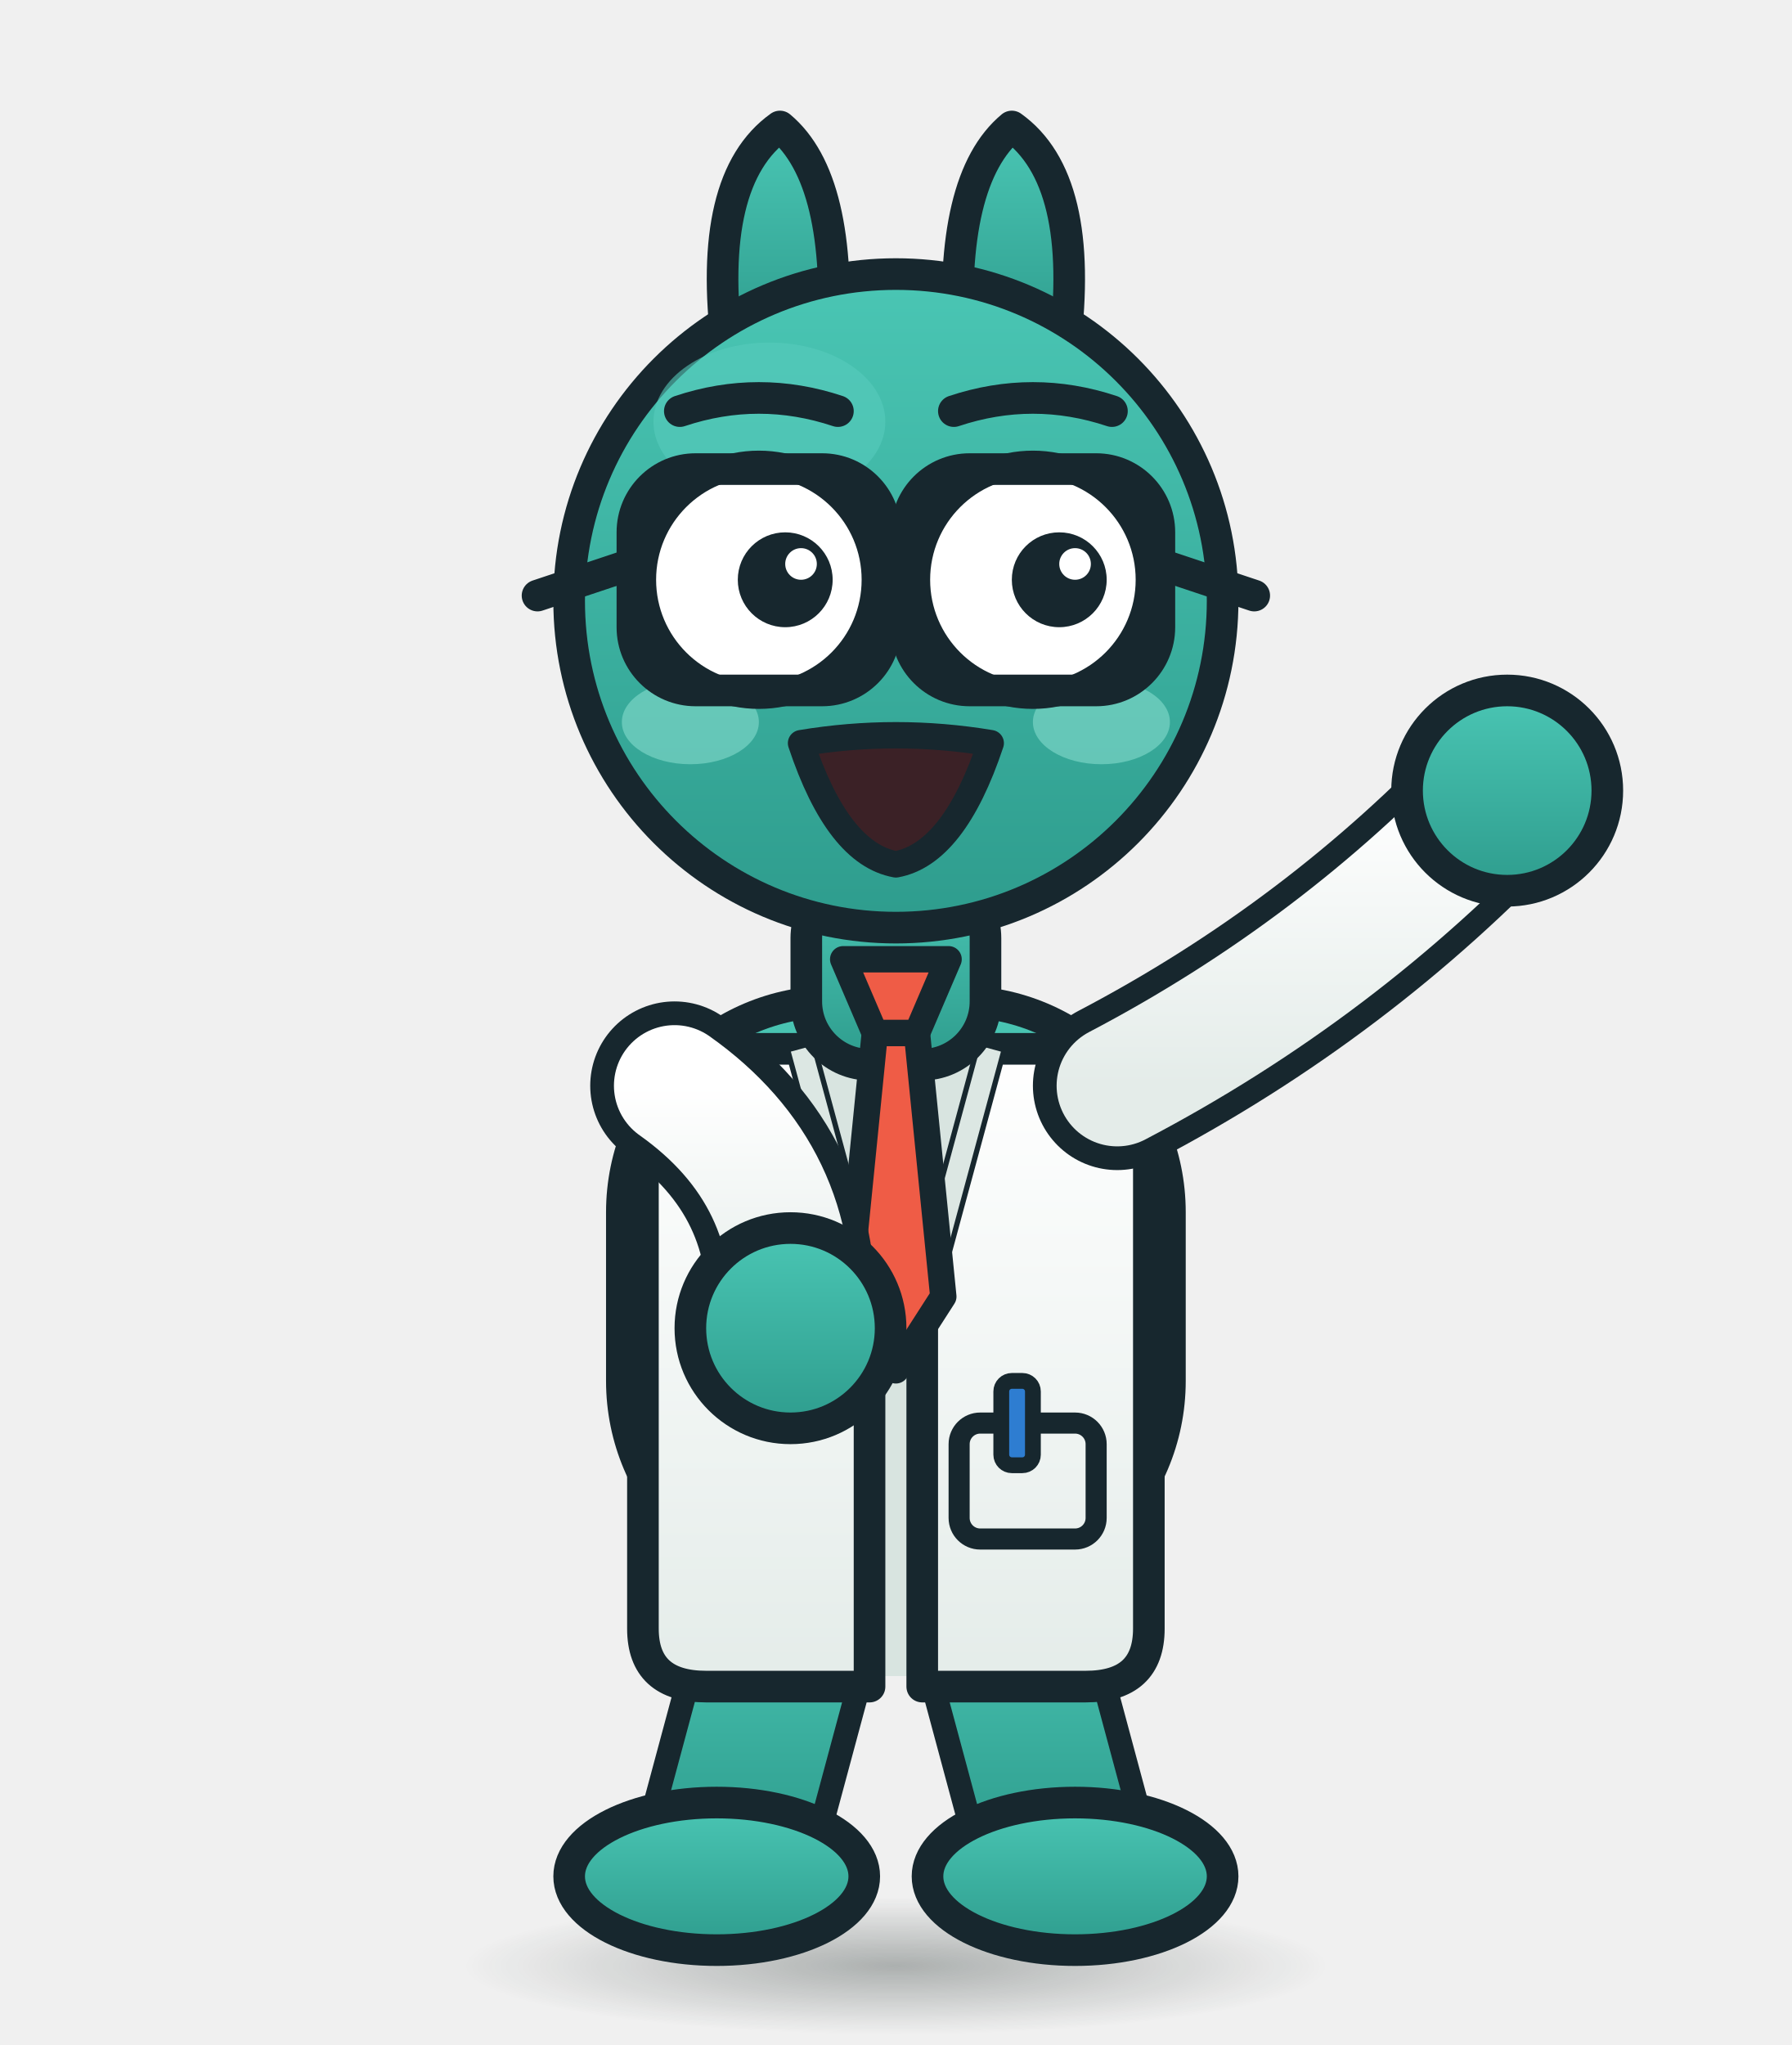
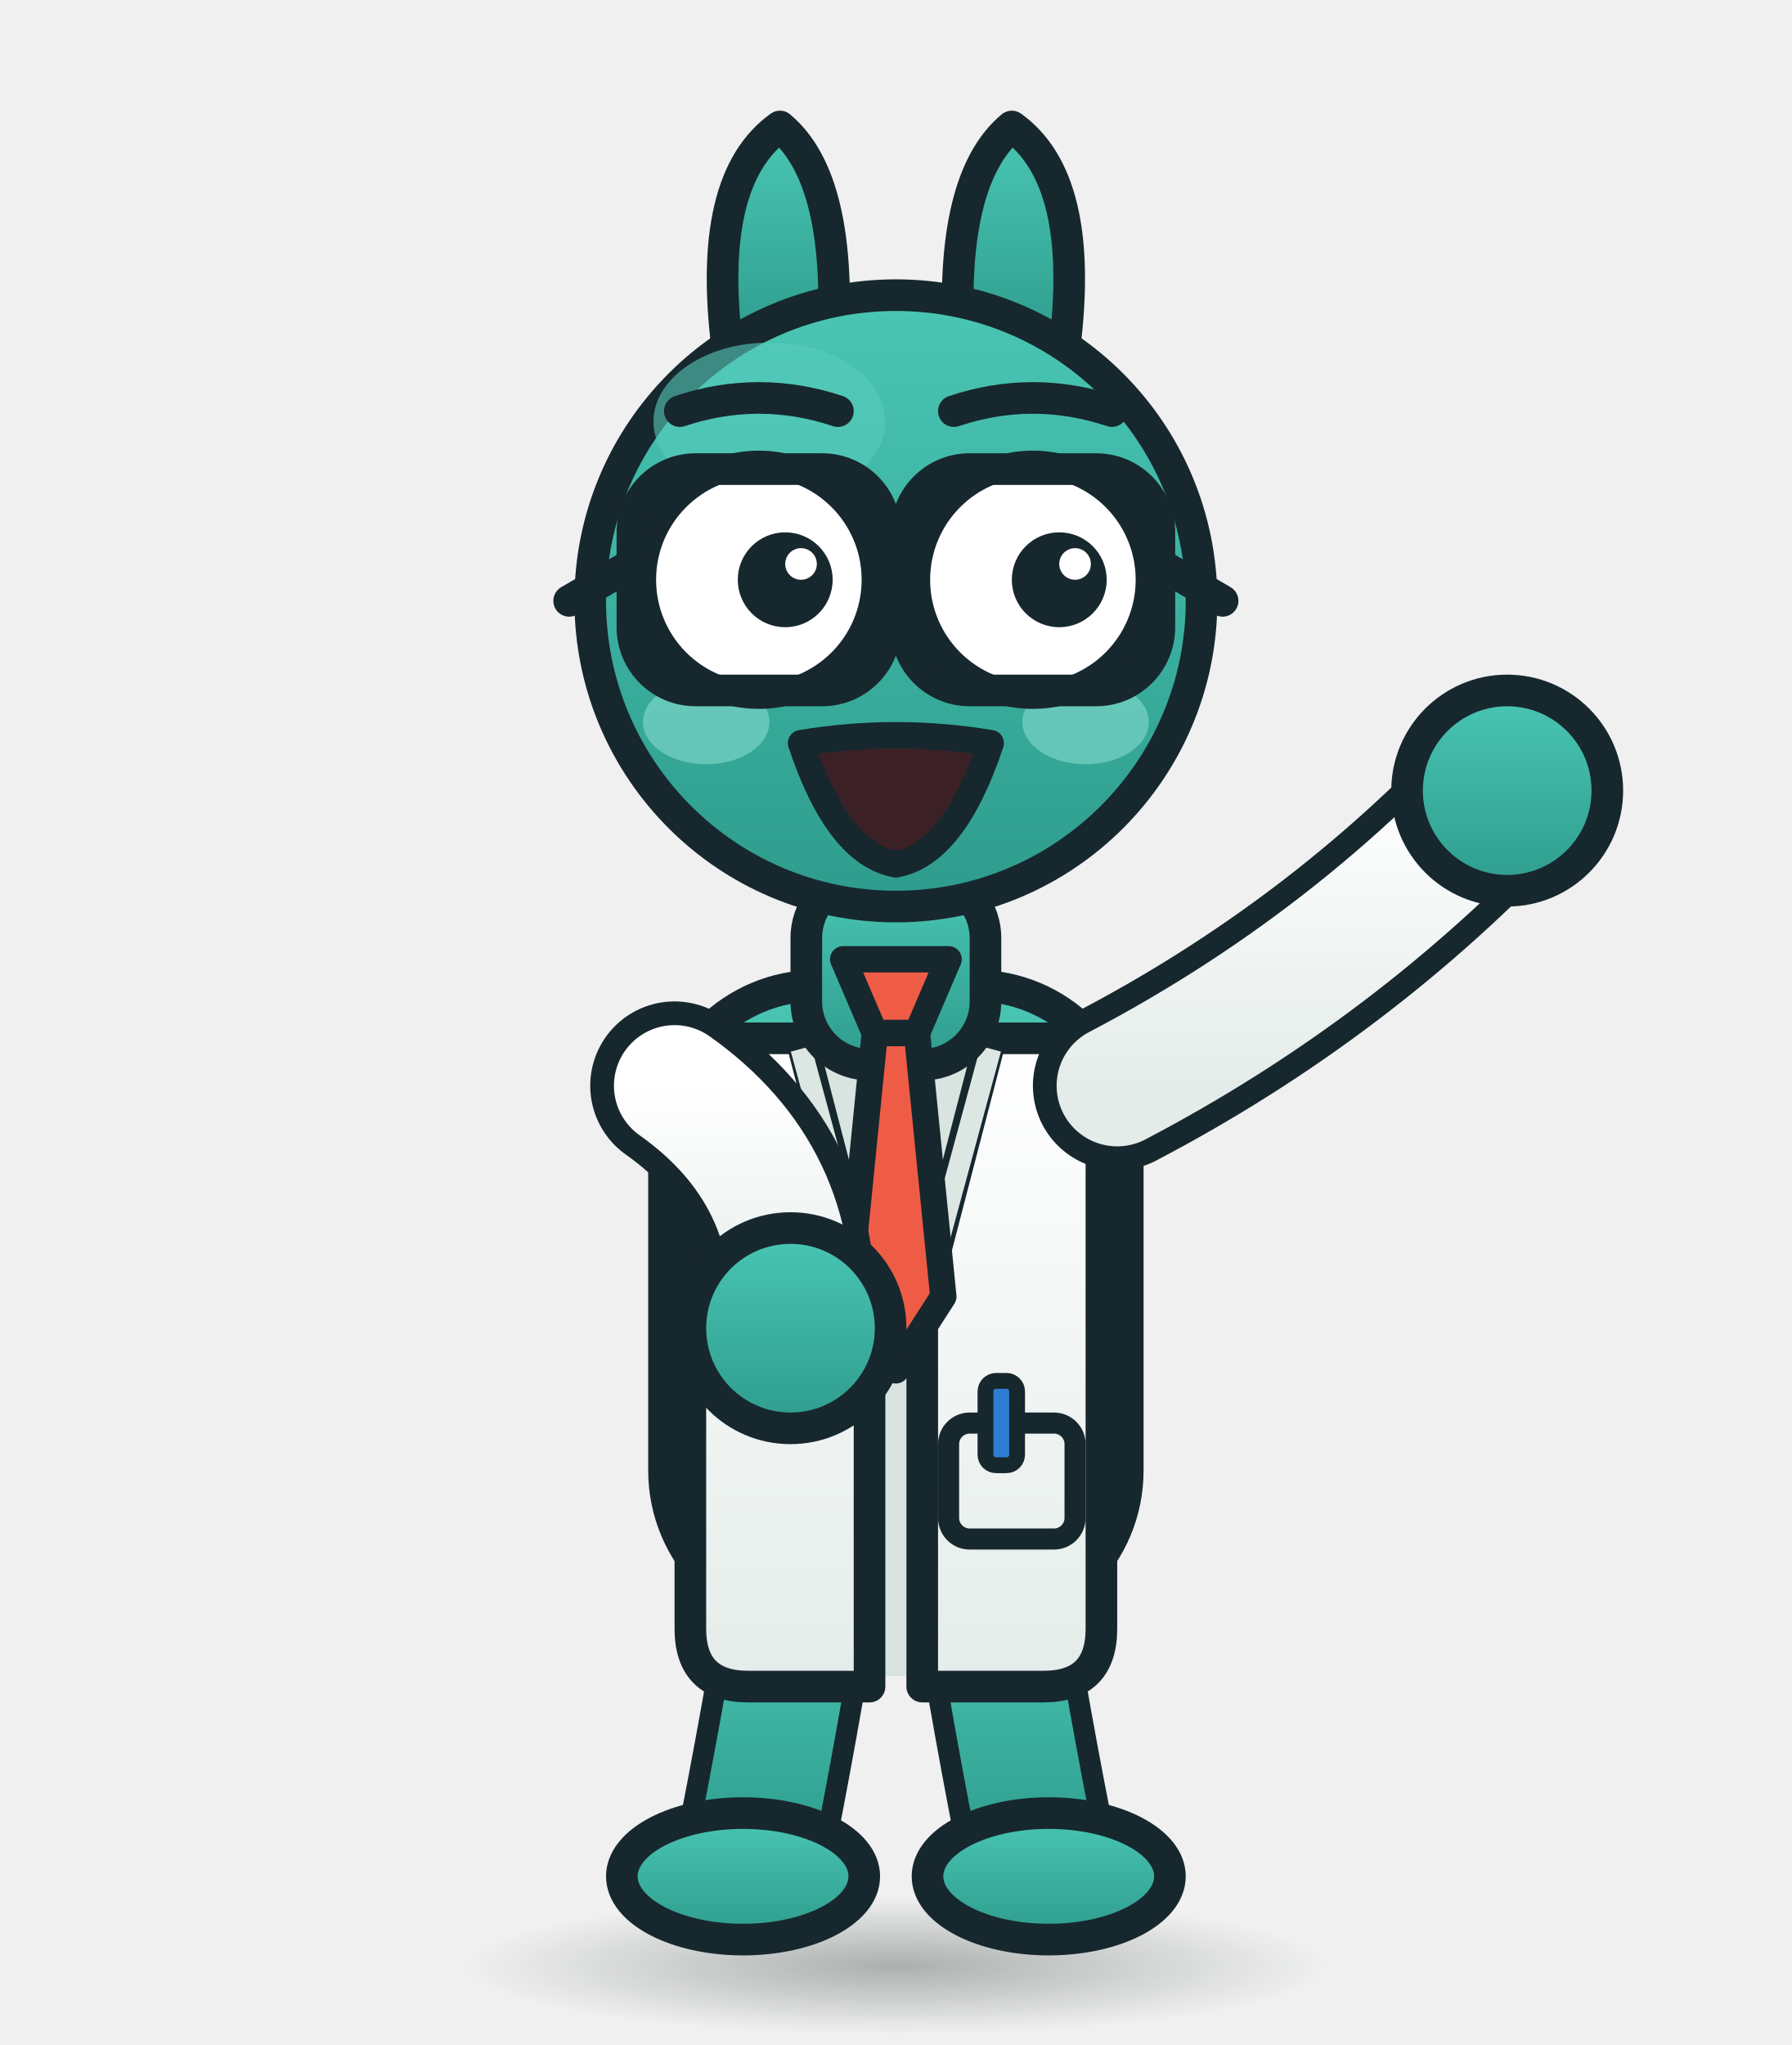
<svg xmlns="http://www.w3.org/2000/svg" viewBox="0 0 340 388" role="img" aria-label="Data mascot point pose">
  <defs>
    <linearGradient id="Tpoint" x1="0" y1="0" x2="0" y2="1">
      <stop offset="0" stop-color="#4AC6B4" />
      <stop offset="1" stop-color="#2E9C8D" />
    </linearGradient>
    <linearGradient id="Cpoint" x1="0" y1="0" x2="0" y2="1">
      <stop offset="0" stop-color="#FFFFFF" />
      <stop offset="1" stop-color="#E4ECE9" />
    </linearGradient>
    <radialGradient id="Gpoint" cx="0.5" cy="0.5" r="0.5">
      <stop offset="0" stop-color="#0D1A17" stop-opacity="0.30" />
      <stop offset="1" stop-color="#0D1A17" stop-opacity="0" />
    </radialGradient>
  </defs>
  <ellipse cx="170" cy="373" rx="82" ry="13" fill="url(#Gpoint)" />
  <path d="M138,66 Q134,34 148,24 Q160,34 158,66 Z" fill="url(#Tpoint)" stroke="#17272E" stroke-width="6" stroke-linejoin="round" />
  <path d="M202,66 Q206,34 192,24 Q180,34 182,66 Z" fill="url(#Tpoint)" stroke="#17272E" stroke-width="6" stroke-linejoin="round" />
-   <path d="M152,300 Q145,326 138,352" fill="none" stroke="#17272E" stroke-width="36" stroke-linecap="round" />
-   <path d="M152,300 Q145,326 138,352" fill="none" stroke="url(#Tpoint)" stroke-width="27" stroke-linecap="round" />
-   <path d="M188,300 Q195,326 202,352" fill="none" stroke="#17272E" stroke-width="36" stroke-linecap="round" />
-   <path d="M188,300 Q195,326 202,352" fill="none" stroke="url(#Tpoint)" stroke-width="27" stroke-linecap="round" />
-   <ellipse cx="136" cy="356" rx="28" ry="14" fill="url(#Tpoint)" stroke="#17272E" stroke-width="6" />
-   <ellipse cx="204" cy="356" rx="28" ry="14" fill="url(#Tpoint)" stroke="#17272E" stroke-width="6" />
-   <rect x="118" y="190" width="104" height="112" rx="40" fill="url(#Tpoint)" stroke="#17272E" stroke-width="6" />
-   <rect x="151" y="198" width="38" height="120" rx="14" fill="#D8E4E0" />
-   <path d="M122,210 Q122,199 132,199 L152,199 L165,247 L165,320 L134,320 Q122,320 122,309 Z" fill="url(#Cpoint)" stroke="#17272E" stroke-width="6" stroke-linejoin="round" />
-   <path d="M218,210 Q218,199 208,199 L188,199 L175,247 L175,320 L206,320 Q218,320 218,309 Z" fill="url(#Cpoint)" stroke="#17272E" stroke-width="6" stroke-linejoin="round" />
+   <path d="M152,302 Q148,327 143,352" fill="none" stroke="#17272E" stroke-width="30" stroke-linecap="round" />
+   <path d="M152,302 Q148,327 143,352" fill="none" stroke="url(#Tpoint)" stroke-width="22" stroke-linecap="round" />
+   <path d="M188,302 Q192,327 197,352" fill="none" stroke="#17272E" stroke-width="30" stroke-linecap="round" />
+   <path d="M188,302 Q192,327 197,352" fill="none" stroke="url(#Tpoint)" stroke-width="22" stroke-linecap="round" />
+   <ellipse cx="141" cy="356" rx="23" ry="12" fill="url(#Tpoint)" stroke="#17272E" stroke-width="6" />
+   <ellipse cx="199" cy="356" rx="23" ry="12" fill="url(#Tpoint)" stroke="#17272E" stroke-width="6" />
+   <rect x="126" y="187" width="88" height="121" rx="29" fill="url(#Tpoint)" stroke="#17272E" stroke-width="6" />
+   <rect x="153" y="196" width="34" height="122" rx="13" fill="#D8E4E0" />
+   <path d="M131,208 Q131,197 141,197 L152,197 L165,247 L165,320 L142,320 Q131,320 131,309 Z" fill="url(#Cpoint)" stroke="#17272E" stroke-width="6" stroke-linejoin="round" />
+   <path d="M209,208 Q209,197 199,197 L188,197 L175,247 L175,320 L198,320 Q209,320 209,309 Z" fill="url(#Cpoint)" stroke="#17272E" stroke-width="6" stroke-linejoin="round" />
  <path d="M152,199 L165,247" fill="none" stroke="#DCE7E3" stroke-width="4" />
  <path d="M188,199 L175,247" fill="none" stroke="#DCE7E3" stroke-width="4" />
-   <rect x="182" y="270" width="26" height="22" rx="4" fill="none" stroke="#17272E" stroke-width="4" />
-   <rect x="190" y="262" width="6" height="16" rx="2" fill="#2E7DD1" stroke="#17272E" stroke-width="3" />
+   <rect x="180" y="270" width="24" height="22" rx="4" fill="none" stroke="#17272E" stroke-width="4" />
+   <rect x="187" y="262" width="6" height="16" rx="2" fill="#2E7DD1" stroke="#17272E" stroke-width="3" />
  <rect x="153" y="166" width="34" height="36" rx="12" fill="url(#Tpoint)" stroke="#17272E" stroke-width="6" />
-   <circle cx="170" cy="114" r="62" fill="url(#Tpoint)" stroke="#17272E" stroke-width="6" />
+   <circle cx="170" cy="114" r="58" fill="url(#Tpoint)" stroke="#17272E" stroke-width="6" />
  <ellipse cx="146" cy="80" rx="22" ry="15" fill="#57CBBC" opacity="0.6" />
-   <ellipse cx="131" cy="137" rx="13" ry="8" fill="#8CE0D1" opacity="0.55" />
-   <ellipse cx="209" cy="137" rx="13" ry="8" fill="#8CE0D1" opacity="0.55" />
+   <ellipse cx="134" cy="137" rx="12" ry="8" fill="#8CE0D1" opacity="0.55" />
+   <ellipse cx="206" cy="137" rx="12" ry="8" fill="#8CE0D1" opacity="0.55" />
  <path d="M129,78 Q144,73 159,78" fill="none" stroke="#17272E" stroke-width="6" stroke-linecap="round" />
  <circle cx="144" cy="110" r="22" fill="#FFFFFF" stroke="#17272E" stroke-width="5" />
  <circle cx="149" cy="110" r="9" fill="#17272E" />
  <circle cx="152" cy="107" r="3" fill="#FFFFFF" />
  <path d="M181,78 Q196,73 211,78" fill="none" stroke="#17272E" stroke-width="6" stroke-linecap="round" />
  <circle cx="196" cy="110" r="22" fill="#FFFFFF" stroke="#17272E" stroke-width="5" />
  <circle cx="201" cy="110" r="9" fill="#17272E" />
  <circle cx="204" cy="107" r="3" fill="#FFFFFF" />
  <rect x="120" y="89" width="48" height="42" rx="12" fill="none" stroke="#17272E" stroke-width="6" />
  <rect x="172" y="89" width="48" height="42" rx="12" fill="none" stroke="#17272E" stroke-width="6" />
  <path d="M168,107 L172,107" stroke="#17272E" stroke-width="6" stroke-linecap="round" />
-   <path d="M120,107 L102,113" stroke="#17272E" stroke-width="6" stroke-linecap="round" />
-   <path d="M220,107 L238,113" stroke="#17272E" stroke-width="6" stroke-linecap="round" />
+   <path d="M120,107 L108,114" stroke="#17272E" stroke-width="6" stroke-linecap="round" />
+   <path d="M220,107 L232,114" stroke="#17272E" stroke-width="6" stroke-linecap="round" />
  <path d="M152,141 Q170,138 188,141 Q181,162 170,164 Q159,162 152,141 Z" fill="#3B2126" stroke="#17272E" stroke-width="5" stroke-linejoin="round" />
  <path d="M160,182 L180,182 L174,196 L166,196 Z" fill="#EF5C46" stroke="#17272E" stroke-width="5" stroke-linejoin="round" />
  <path d="M166,196 L174,196 L179,246 L170,260 L161,246 Z" fill="#EF5C46" stroke="#17272E" stroke-width="5" stroke-linejoin="round" />
  <path d="M128,206 Q152,223 150,252" fill="none" stroke="#17272E" stroke-width="32" stroke-linecap="round" />
  <path d="M128,206 Q152,223 150,252" fill="none" stroke="url(#Cpoint)" stroke-width="23" stroke-linecap="round" />
  <circle cx="150" cy="252" r="19" fill="url(#Tpoint)" stroke="#17272E" stroke-width="6" />
  <path d="M212,206 Q254,184 286,150" fill="none" stroke="#17272E" stroke-width="32" stroke-linecap="round" />
  <path d="M212,206 Q254,184 286,150" fill="none" stroke="url(#Cpoint)" stroke-width="23" stroke-linecap="round" />
  <circle cx="286" cy="150" r="19" fill="url(#Tpoint)" stroke="#17272E" stroke-width="6" />
</svg>
